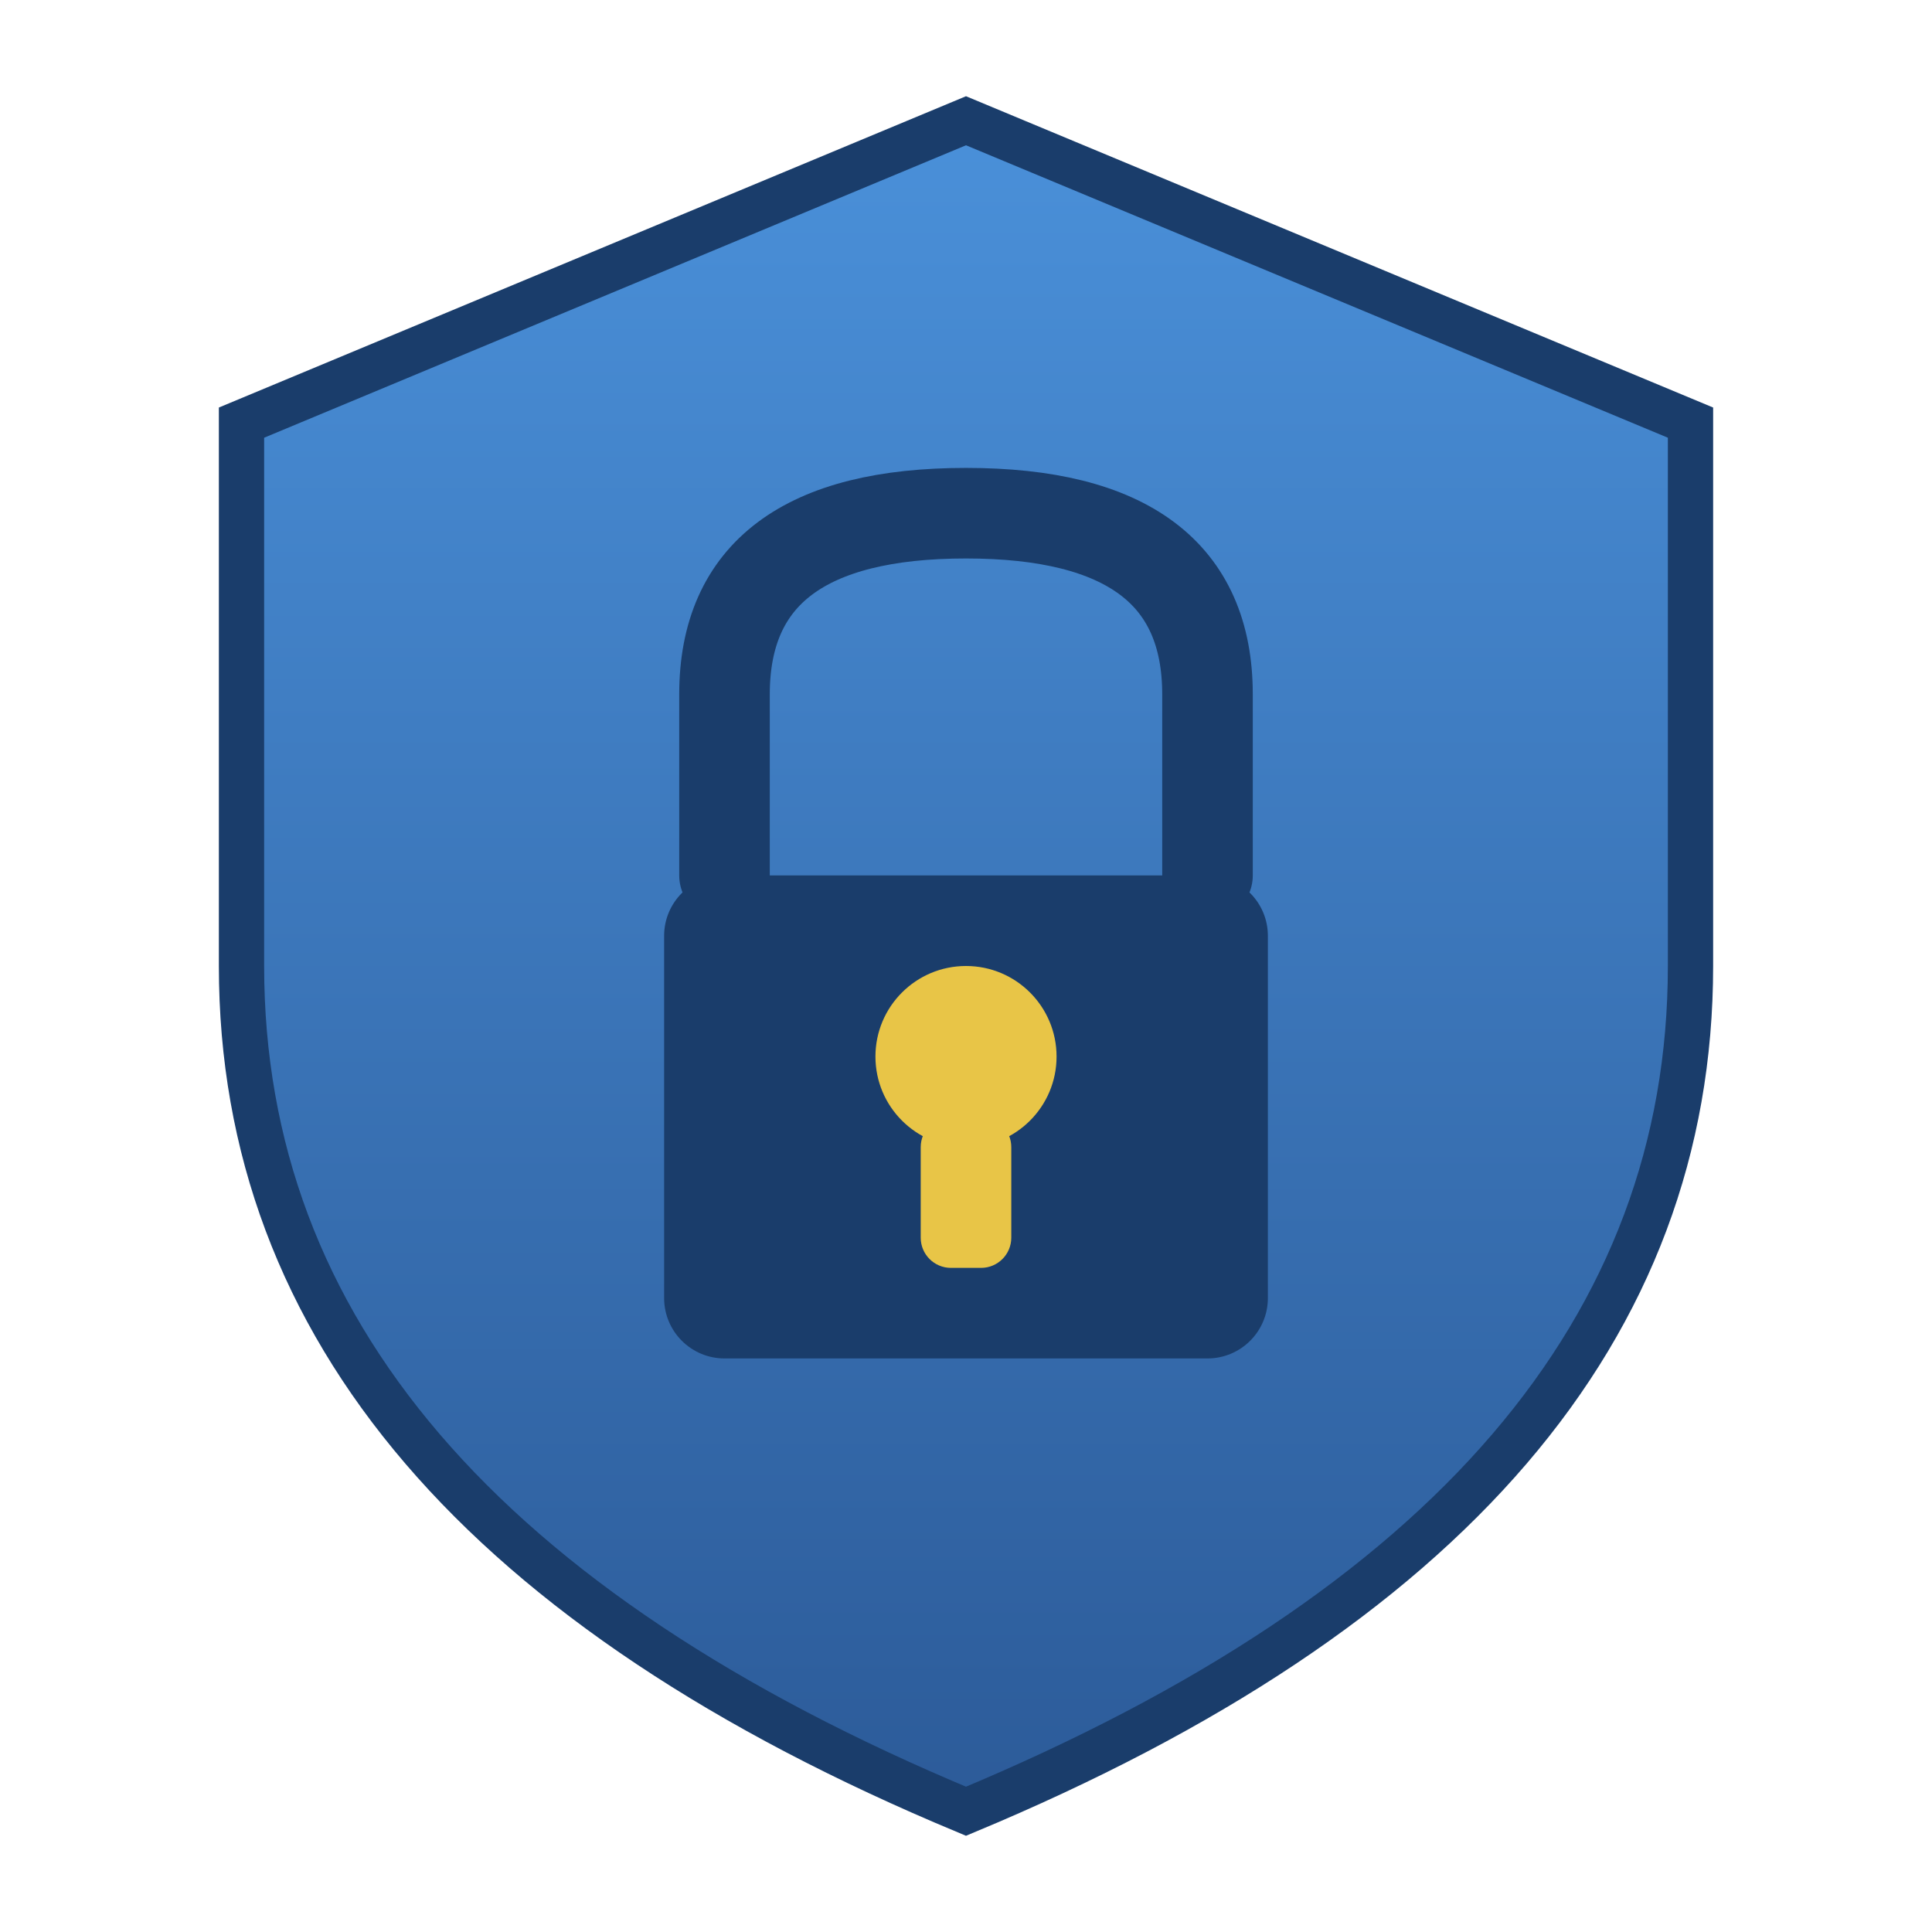
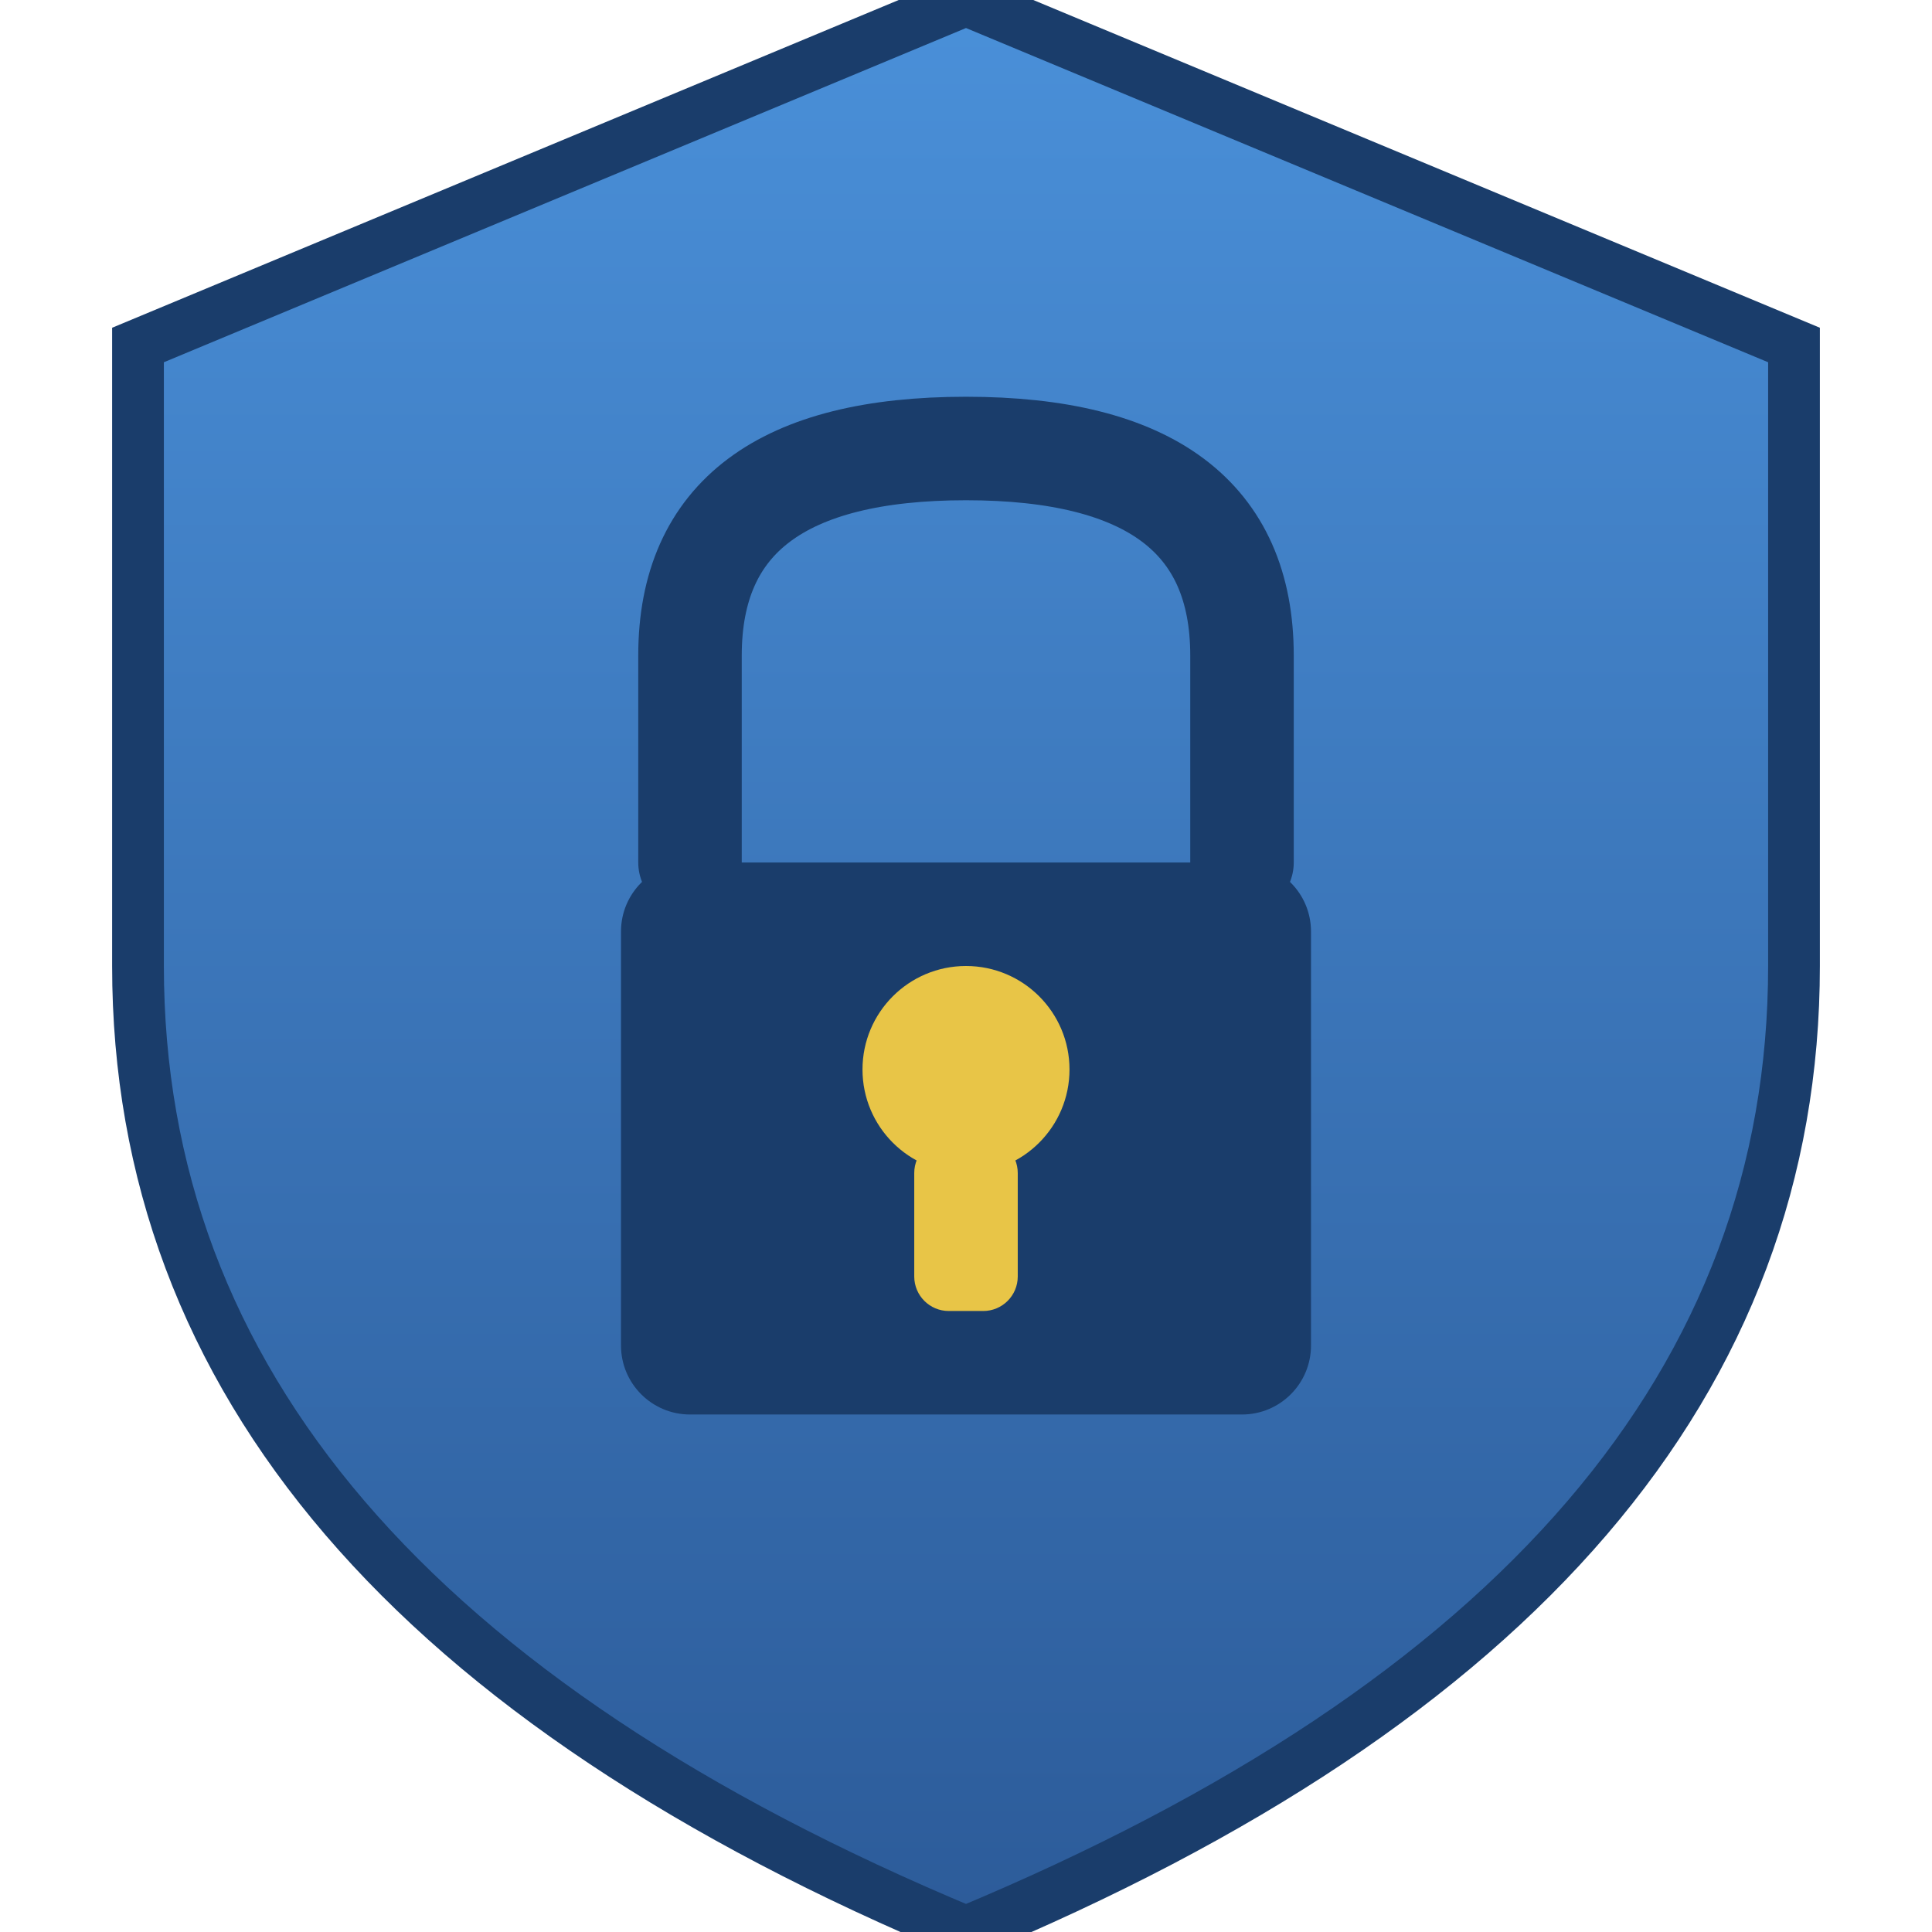
- <svg xmlns="http://www.w3.org/2000/svg" viewBox="0 0 128 128" width="128" height="128">
+ <svg xmlns="http://www.w3.org/2000/svg" viewBox="8 8 112 112">
  <defs>
    <linearGradient id="shield" x1="0" y1="0" x2="0" y2="1">
      <stop offset="0%" stop-color="#4A90D9" />
      <stop offset="100%" stop-color="#2C5B99" />
    </linearGradient>
  </defs>
  <path d="M64 8 L112 28 L112 64 Q112 100 64 120 Q16 100 16 64 L16 28 Z" fill="url(#shield)" stroke="#1A3D6B" stroke-width="3" />
  <rect x="44" y="58" width="40" height="32" rx="4" fill="#1A3D6B" />
  <path d="M48 58 L48 46 Q48 34 64 34 Q80 34 80 46 L80 58" fill="none" stroke="#1A3D6B" stroke-width="6" stroke-linecap="round" />
  <circle cx="64" cy="70" r="6" fill="#E8C547" />
  <rect x="61" y="74" width="6" height="10" rx="2" fill="#E8C547" />
</svg>
